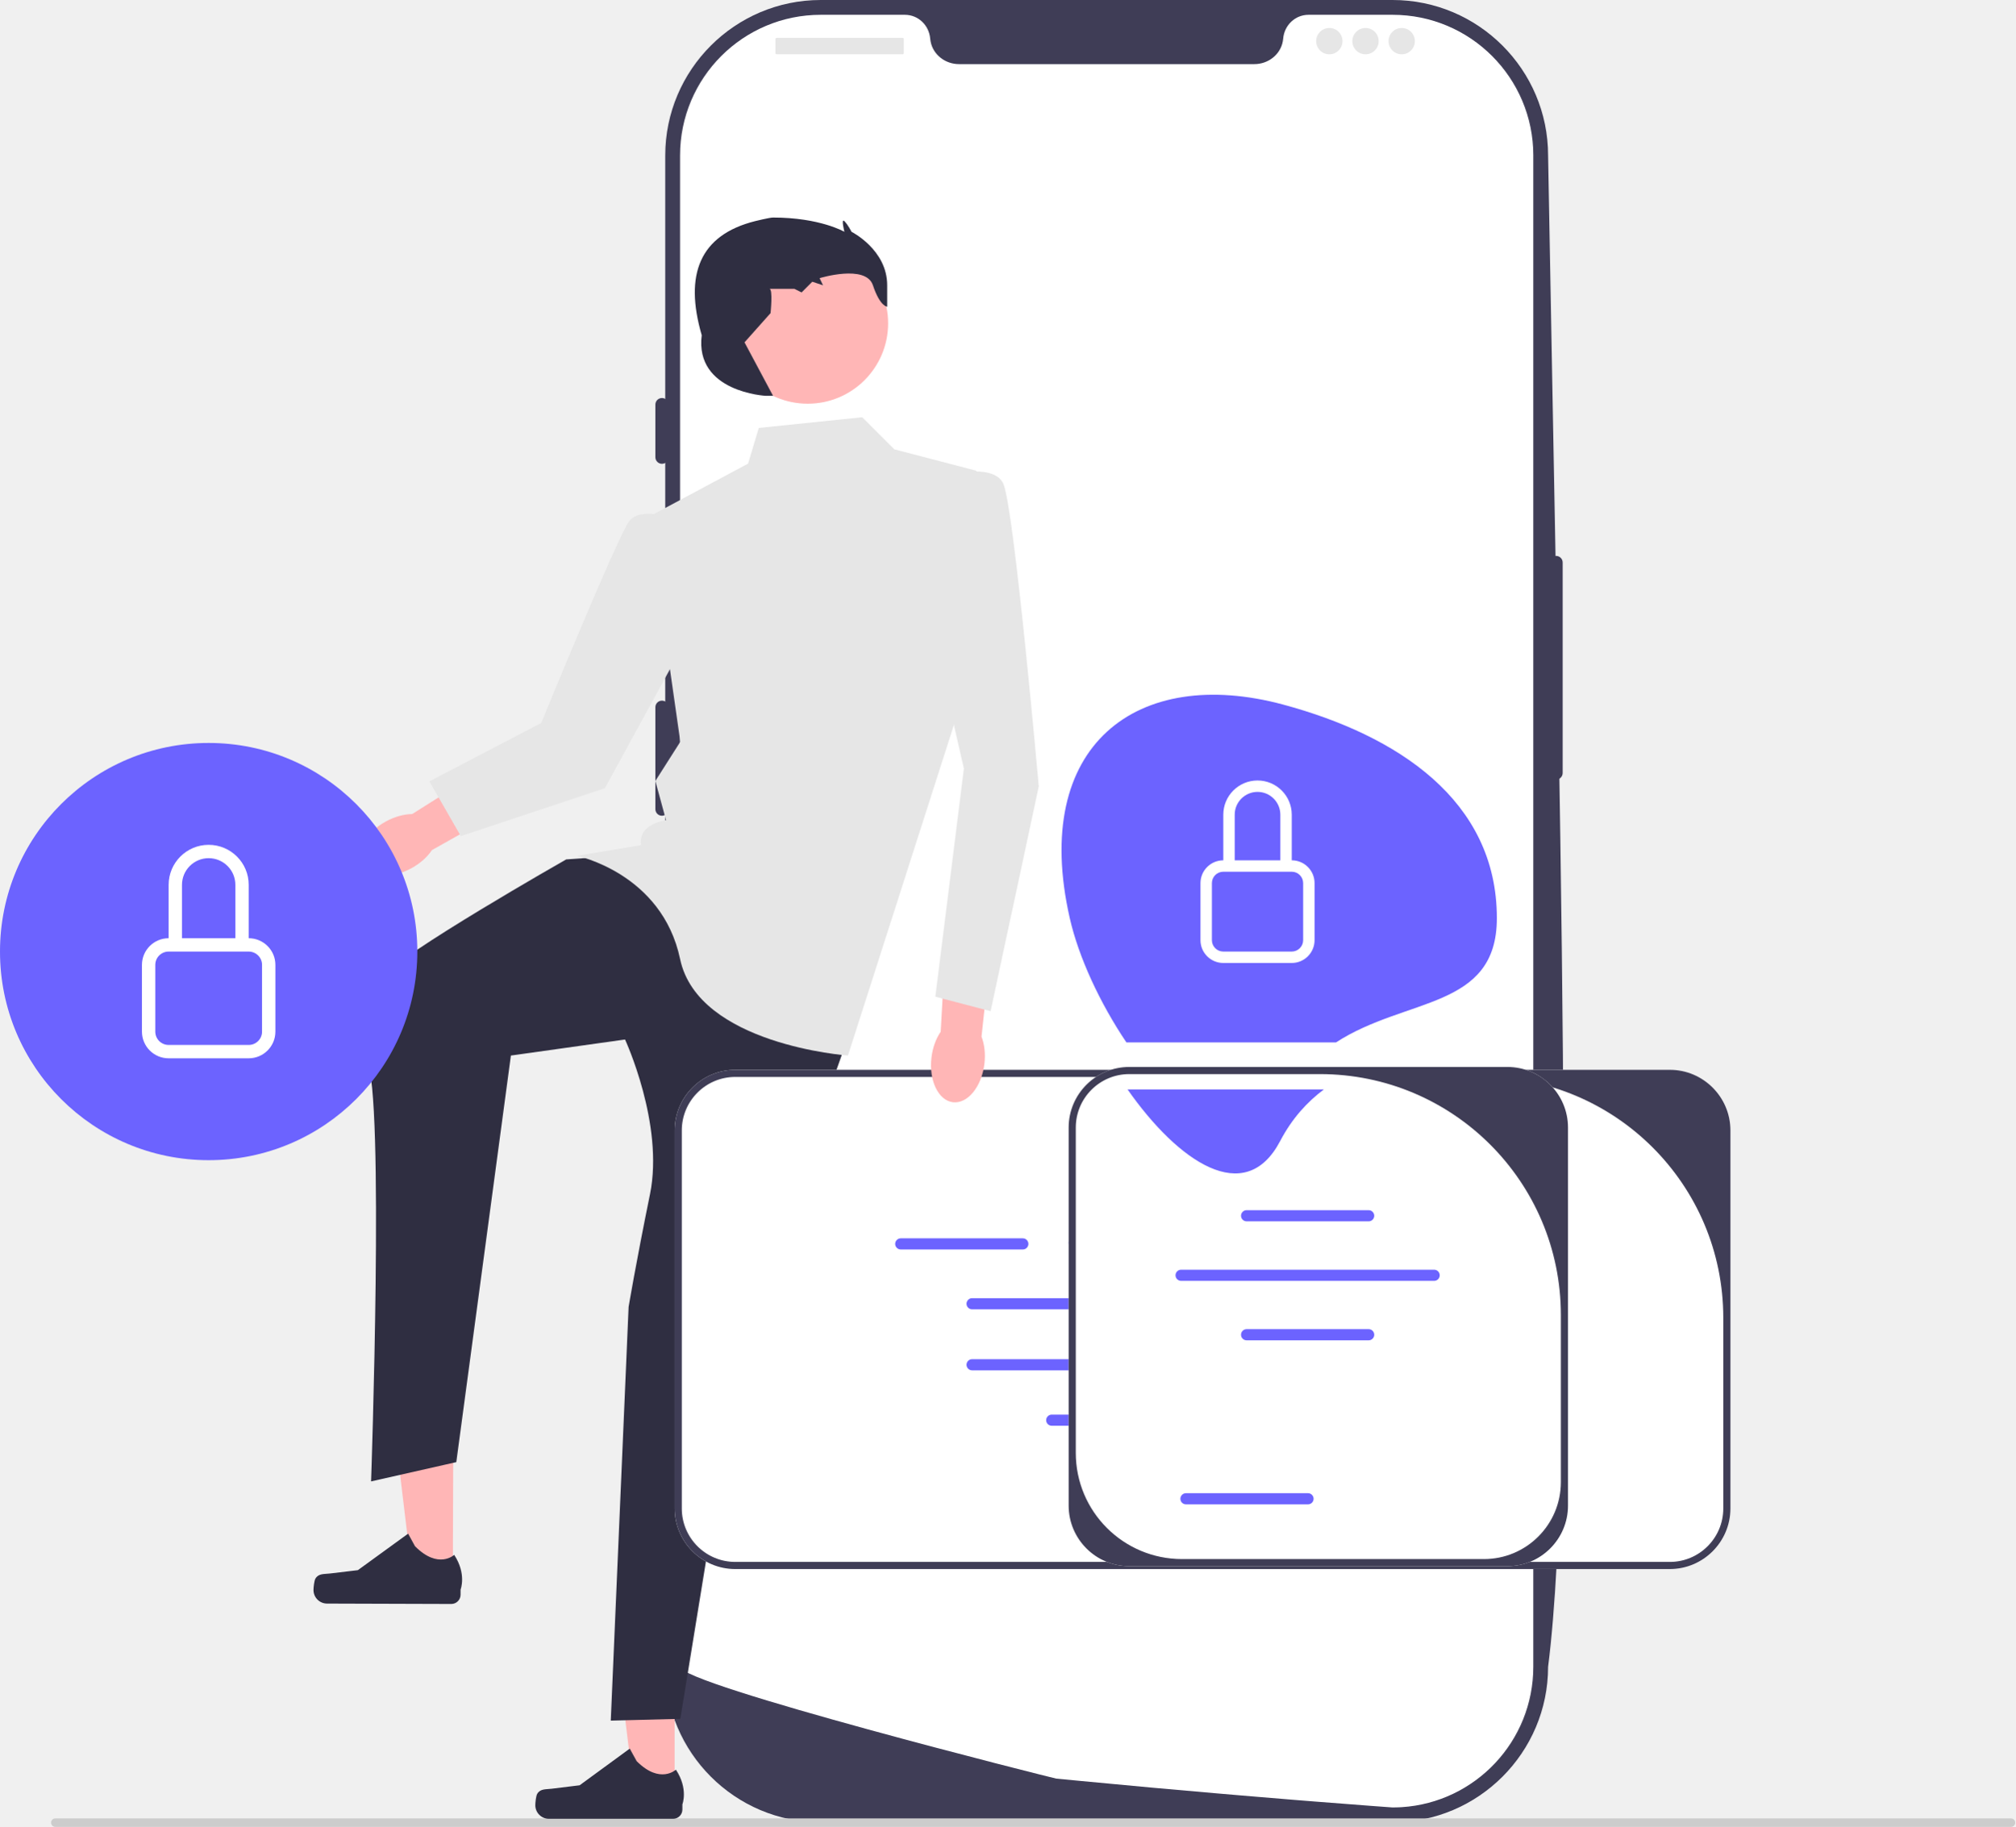
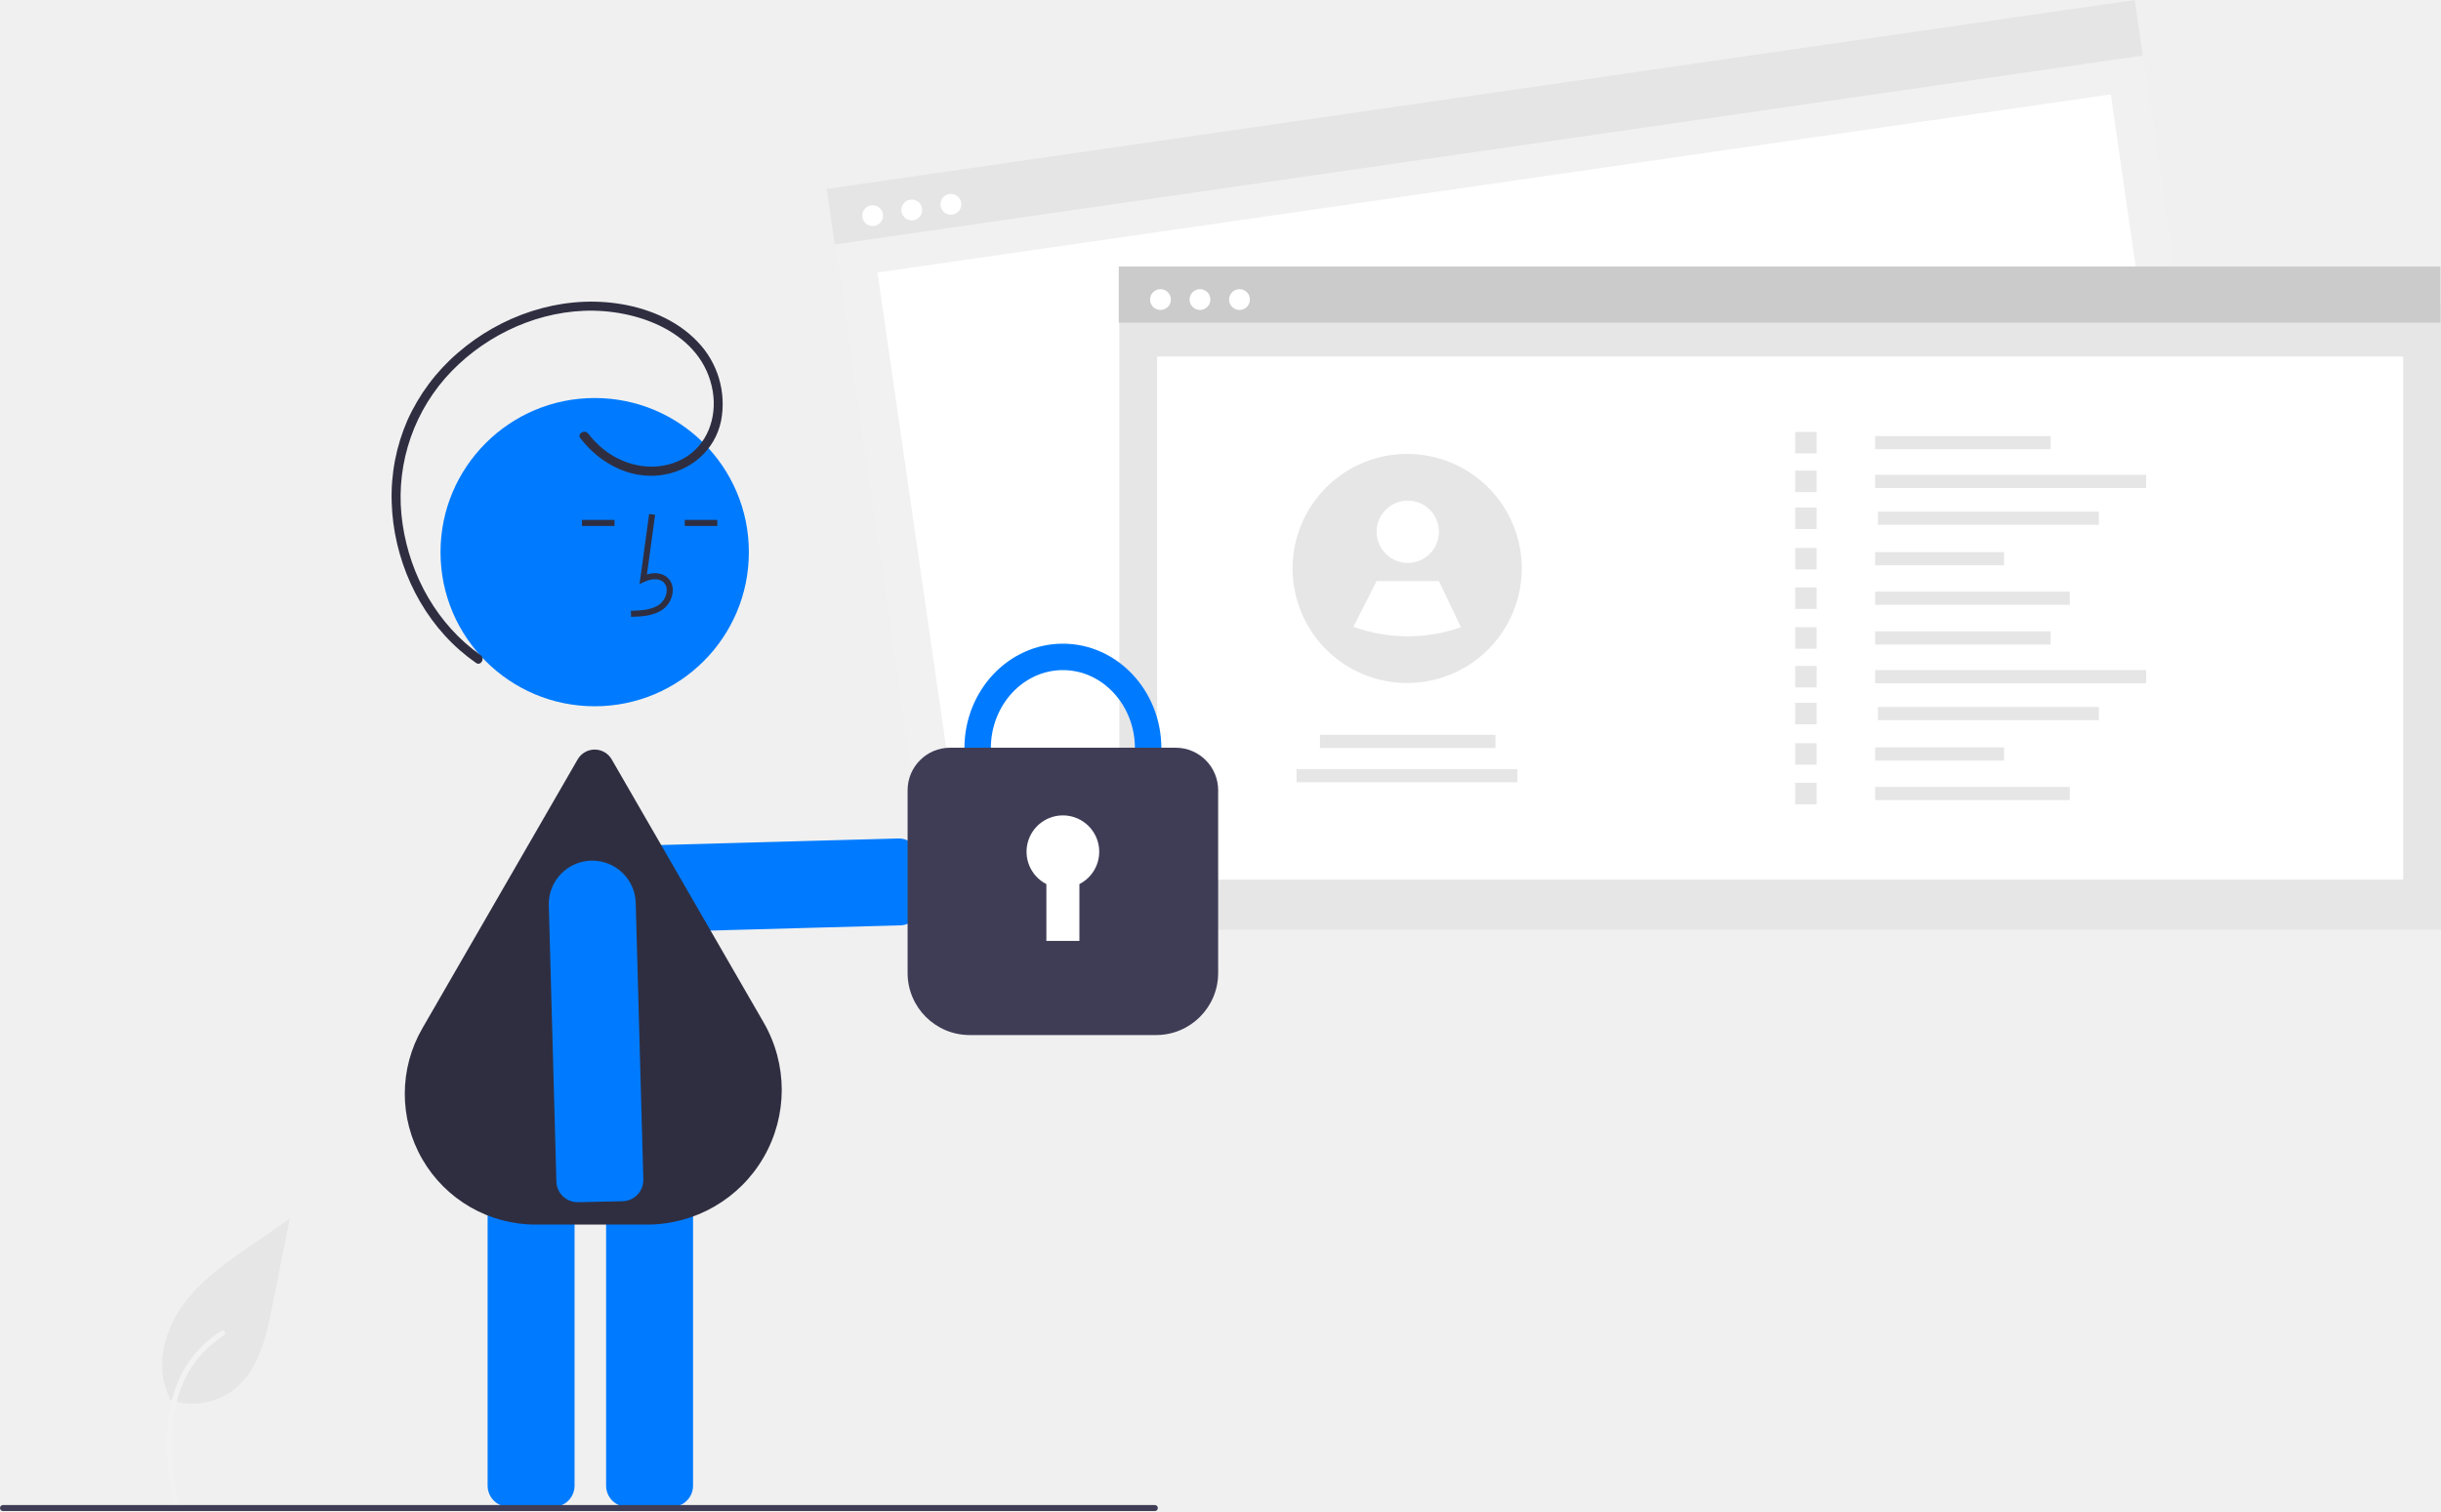
- <svg xmlns="http://www.w3.org/2000/svg" width="564.984" height="512.296" viewBox="0 0 564.984 512.296">
-   <g>
-     <path d="M390.427,511.006H230.114c-24.045,0-43.607-19.562-43.607-43.607V43.607c0-24.045,19.562-43.607,43.607-43.607h160.312c24.044,0,43.606,19.562,43.606,43.607,2.984,170.182,8.073,360.758,0,423.792,0,24.045-19.562,43.607-43.606,43.607l-0,0Z" fill="#3f3d56" />
-     <path d="M436.269,155.885c-1.017,0-1.845,.827-1.845,1.845v59.033c0,1.017,.827,1.845,1.845,1.845s1.845-.827,1.845-1.845v-59.033c0-1.017-.827-1.845-1.845-1.845Z" fill="#3f3d56" />
-     <path d="M429.883,43.607V467.391c0,20.929-16.289,38.049-36.886,39.377h-.009c-.304,.018-.609,.037-.922,.046-.544,.028-1.088,.037-1.642,.037,0,0-2.029-.148-5.737-.424-3.745-.277-9.196-.692-15.994-1.236-2.038-.157-4.188-.332-6.457-.517-4.52-.369-9.482-.775-14.804-1.236-2.121-.175-4.317-.369-6.558-.563-11.456-.987-24.287-2.14-37.818-3.45-2.288-.212-4.594-.434-6.918-.664-.609-.065-105.477-26.427-105.477-31.371V43.607c0-21.796,17.664-39.46,39.46-39.46h23.558c3.763,0,6.789,2.933,7.112,6.687,.028,.249,.055,.498,.101,.747,.683,3.773,4.142,6.401,7.979,6.401h82.805c3.837,0,7.296-2.629,7.979-6.401,.046-.249,.074-.498,.102-.747,.323-3.754,3.348-6.687,7.112-6.687h23.558c21.796,0,39.46,17.664,39.46,39.46h-0Z" fill="#fff" />
-     <path d="M185.585,111.61c-1.017,0-1.845,.827-1.845,1.845v14.758c0,1.017,.827,1.845,1.845,1.845s1.845-.827,1.845-1.845v-14.758c0-1.017-.827-1.845-1.845-1.845Z" fill="#3f3d56" />
-     <path d="M185.585,155.885c-1.017,0-1.845,.827-1.845,1.845v28.594c0,1.017,.827,1.845,1.845,1.845s1.845-.827,1.845-1.845v-28.594c0-1.017-.827-1.845-1.845-1.845v0Z" fill="#3f3d56" />
-     <path d="M185.585,196.47c-1.017,0-1.845,.827-1.845,1.845v28.594c0,1.017,.827,1.845,1.845,1.845s1.845-.827,1.845-1.845v-28.594c0-1.017-.827-1.845-1.845-1.845Z" fill="#3f3d56" />
-     <rect x="217.408" y="10.608" width="35.973" height="4.612" rx=".31" ry=".31" fill="#e6e6e6" />
-     <circle cx="372.694" cy="11.53" r="3.69" fill="#e6e6e6" />
-     <circle cx="382.84" cy="11.53" r="3.69" fill="#e6e6e6" />
-     <circle cx="392.987" cy="11.53" r="3.69" fill="#e6e6e6" />
-   </g>
-   <path d="M14.314,511.106c0,.66,.53,1.19,1.19,1.19H563.794c.66,0,1.19-.53,1.19-1.19,0-.66-.53-1.19-1.19-1.19H15.504c-.66,0-1.19,.53-1.19,1.19Z" fill="#ccc" />
-   <g>
-     <polygon points="189.133 503.29 177.89 503.289 172.541 459.92 189.136 459.921 189.133 503.29" fill="#ffb6b6" />
-     <path d="M150.611,503.035h0c-.35,.59-.535,2.493-.535,3.178h0c0,2.108,1.709,3.816,3.816,3.816h34.821c1.438,0,2.603-1.166,2.603-2.603v-1.45s1.723-4.357-1.824-9.727c0,0-4.408,4.205-10.994-2.381l-1.942-3.518-14.059,10.282-7.793,.959c-1.705,.21-3.216-.033-4.093,1.444h-0v0Z" fill="#2f2e41" />
-   </g>
-   <g>
-     <polygon points="126.954 443.052 115.71 443.015 110.499 399.629 127.094 399.683 126.954 443.052" fill="#ffb6b6" />
-     <path d="M88.432,442.675h0c-.352,.589-.543,2.491-.545,3.177h0c-.007,2.108,1.696,3.822,3.804,3.828l34.82,.111c1.438,.005,2.607-1.157,2.612-2.595l.005-1.45s1.736-4.352-1.793-9.733c0,0-4.421,4.191-10.986-2.416l-1.931-3.525-14.092,10.237-7.796,.934c-1.706,.204-3.216-.043-4.098,1.431h-0Z" fill="#2f2e41" />
-   </g>
-   <path d="M172.734,240l-14,1s-47.396,26.947-51.396,32.947-9.5,14.5-4.5,23.5,1.195,117.973,1.195,117.973l23.893-5.405,15.308-114.015,32-4.5s11,23.732,7,43.366-6,31.634-6,31.634l-5,116,19.5-.5,17.5-107.5,30-85-39-46-26.5-3.5Z" fill="#2f2e41" />
-   <path d="M241.734,117l-29,3-3,10-28,15,9,63-7,11,3,11s-8,1-7,7l-18,3s23.874,4.874,28.937,28.937,47.063,27.063,47.063,27.063l33-103,3-61-23-6-9-9Z" fill="#e6e6e6" />
-   <circle cx="226.451" cy="90.661" r="22.544" fill="#ffb6b6" />
-   <path d="M214.734,111h0s-20-1-18-17c-4.95-17.038-.569-28.101,15-32,0,0,4-1,5-1,13.153,0,20,4,20,4,0,0-1-3.961,0-2.98s2,2.98,2,2.98c0,0,10,5,10,15s0,6,0,6c0,0-2,0-4-6s-14.949-2-14.949-2l.949,2-3-1-3,3-2-1s-8,0-7,0,.303,6.796,.303,6.796l-7.303,8.204,8,15h-2Z" fill="#2f2e41" />
-   <path d="M108.18,230.354c-5.693,3.107-8.706,8.563-6.728,12.186s8.196,4.041,13.889,.934c2.492-1.36,4.471-3.17,5.742-5.08l23.959-13.469-6.56-11.109-22.923,14.457c-2.294,.036-4.886,.721-7.379,2.081Z" fill="#ffb6b6" />
-   <path d="M188.978,145.467s-9.392-3.576-12.628,.729-24.613,56.535-24.613,56.535l-31.364,16.38,8.82,15.359,40.387-13.446,26.647-48.733-7.249-26.823Z" fill="#e6e6e6" />
-   <g>
-     <path d="M485.149,316.998v106c0,9.374-7.626,17-17,17H206.149c-9.374,0-17-7.626-17-17v-106c0-9.374,7.626-17,17-17H468.149c9.374,0,17,7.626,17,17Z" fill="#fff" />
-     <path d="M485.149,316.998v106c0,9.374-7.626,17-17,17H206.149c-9.374,0-17-7.626-17-17v-106c0-9.374,7.626-17,17-17H468.149c9.374,0,17,7.626,17,17Zm-17,121c8.284,0,15-6.716,15-15v-53.441c0-37.312-30.247-67.559-67.559-67.559H206.149c-8.284,0-15,6.716-15,15v106c0,8.284,6.716,15,15,15H468.149Z" fill="#3f3d56" />
-     <g>
-       <path d="M306.76,364.039h-34.221c-.863,0-1.565,.702-1.565,1.564s.702,1.565,1.565,1.565h34.221c.863,0,1.564-.702,1.564-1.565s-.702-1.564-1.564-1.564Z" fill="#6c63ff" />
-       <path d="M358.76,364.039h-34.221c-.863,0-1.565,.702-1.565,1.564s.702,1.565,1.565,1.565h34.221c.863,0,1.564-.702,1.564-1.565s-.702-1.564-1.564-1.564Z" fill="#6c63ff" />
-     </g>
-     <g>
-       <path d="M306.76,381.145h-34.221c-.863,0-1.565,.702-1.565,1.564s.702,1.565,1.565,1.565h34.221c.863,0,1.564-.702,1.564-1.565s-.702-1.564-1.564-1.564Z" fill="#6c63ff" />
-       <path d="M358.76,381.145h-34.221c-.863,0-1.565,.702-1.565,1.564s.702,1.565,1.565,1.565h34.221c.863,0,1.564-.702,1.564-1.565s-.702-1.564-1.564-1.564Z" fill="#6c63ff" />
-       <path d="M412.324,382.71c0-.863-.702-1.564-1.564-1.564h-34.221c-.863,0-1.565,.702-1.565,1.564s.702,1.565,1.565,1.565h34.221c.863,0,1.564-.702,1.564-1.565Z" fill="#6c63ff" />
-     </g>
-     <g>
-       <path d="M286.76,350.381c.863,0,1.564-.702,1.564-1.565s-.702-1.564-1.564-1.564h-34.221c-.863,0-1.565,.702-1.565,1.564s.702,1.565,1.565,1.565h34.221Z" fill="#6c63ff" />
-       <path d="M387.539,349.744h34.221c.863,0,1.564-.702,1.564-1.565s-.702-1.564-1.564-1.564h-34.221c-.863,0-1.565,.702-1.565,1.564s.702,1.565,1.565,1.565Z" fill="#6c63ff" />
-       <path d="M301.176,350.073h70.947c.863,0,1.564-.702,1.564-1.565s-.702-1.564-1.564-1.564h-70.947c-.863,0-1.565,.702-1.565,1.564s.702,1.565,1.565,1.565Z" fill="#6c63ff" />
-     </g>
-     <path d="M329.09,396.687h-34.221c-.863,0-1.565,.702-1.565,1.564s.702,1.565,1.565,1.565h34.221c.863,0,1.564-.702,1.564-1.565s-.702-1.564-1.564-1.564Z" fill="#6c63ff" />
-     <g>
-       <path d="M439.611,316.199v106c0,9.374-7.626,17-17,17h-106c-9.374,0-17-7.626-17-17v-106c0-9.374,7.626-17,17-17h106c9.374,0,17,7.626,17,17Z" fill="#fff" />
-       <path d="M439.611,316.199v106c0,9.374-7.626,17-17,17h-106c-9.374,0-17-7.626-17-17v-106c0-9.374,7.626-17,17-17h106c9.374,0,17,7.626,17,17Zm-23.576,121c11.916,0,21.576-9.66,21.576-21.576v-46.865c0-37.312-30.247-67.559-67.559-67.559h-53.441c-8.284,0-15,6.716-15,15v91.211c0,16.452,13.337,29.789,29.789,29.789h84.635v0h-0Z" fill="#3f3d56" />
-       <path d="M383.722,342.491h-34.221c-.863,0-1.565-.702-1.565-1.565s.702-1.564,1.565-1.564h34.221c.863,0,1.564,.702,1.564,1.564s-.702,1.565-1.564,1.565v0Z" fill="#6c63ff" />
-       <path d="M383.722,375.855h-34.221c-.863,0-1.565-.702-1.565-1.565s.702-1.564,1.565-1.564h34.221c.863,0,1.564,.702,1.564,1.564s-.702,1.565-1.564,1.565v0Z" fill="#6c63ff" />
-       <path d="M366.722,421.855h-34.221c-.863,0-1.565-.702-1.565-1.565s.702-1.564,1.565-1.564h34.221c.863,0,1.564,.702,1.564,1.564s-.702,1.565-1.564,1.565v0Z" fill="#6c63ff" />
-       <path d="M402.085,359.184h-70.947c-.863,0-1.565-.702-1.565-1.565s.702-1.564,1.565-1.564h70.947c.863,0,1.564,.702,1.564,1.564s-.702,1.565-1.564,1.565v0Z" fill="#6c63ff" />
-     </g>
-     <g>
-       <g>
-         <path d="M419.667,257.462c0-33.067-27.948-51.258-59.873-59.873-40.931-11.046-70.908,11.306-59.873,59.873,2.501,11.007,8.482,23.863,15.886,34.86h58.754c19.626-12.777,45.106-9.194,45.106-34.86Z" fill="#6c63ff" />
-         <path d="M358.914,319.972c3.342-6.371,7.579-10.968,12.248-14.467h-55.03c14.164,20.232,32.947,33.217,42.782,14.467Z" fill="#6c63ff" />
-       </g>
-       <path d="M352.564,222.062c3.533,0,6.397,2.864,6.397,6.397v12.794h-12.794v-12.794c0-3.533,2.864-6.397,6.397-6.397Zm9.595,19.19v-12.794c0-5.299-4.296-9.595-9.595-9.595s-9.595,4.296-9.595,9.595v12.794c-3.533,0-6.397,2.864-6.397,6.397v15.992c0,3.533,2.864,6.397,6.397,6.397h19.19c3.533,0,6.397-2.864,6.397-6.397v-15.992c0-3.533-2.864-6.397-6.397-6.397h0Zm-19.19,3.198h19.19c1.766,0,3.198,1.432,3.198,3.198v15.992c0,1.766-1.432,3.198-3.198,3.198h-19.19c-1.766,0-3.198-1.432-3.198-3.198v-15.992c0-1.766,1.432-3.198,3.198-3.198Z" fill="#fff" />
-     </g>
-   </g>
-   <path d="M261.15,296.543c-.771,6.44,1.926,12.059,6.024,12.549s8.046-4.332,8.817-10.772c.338-2.819,.011-5.481-.808-7.624l2.926-27.329-12.854-1.1-1.52,27.058c-1.301,1.889-2.247,4.398-2.585,7.217Z" fill="#ffb6b6" />
-   <path d="M264.234,133.5s14-4,17,2,10,85,10,85l-13.5,63.059-15.5-4.059,8-64-11-48,5-34Z" fill="#e6e6e6" />
-   <g>
-     <circle cx="58.5" cy="266.84" r="58.5" fill="#6c63ff" />
-     <path d="M58.5,240.651c4.133,0,7.483,3.35,7.483,7.483v14.965h-14.965v-14.965c0-4.133,3.35-7.483,7.483-7.483Zm11.224,22.448v-14.965c0-6.199-5.025-11.224-11.224-11.224s-11.224,5.025-11.224,11.224v14.965c-4.133,0-7.483,3.35-7.483,7.483v18.706c0,4.133,3.35,7.483,7.483,7.483h22.448c4.133,0,7.483-3.35,7.483-7.483v-18.706c0-4.133-3.35-7.483-7.483-7.483h0Zm-22.448,3.741h22.448c2.066,0,3.741,1.675,3.741,3.741v18.706c0,2.066-1.675,3.741-3.741,3.741h-22.448c-2.066,0-3.741-1.675-3.741-3.741v-18.706c0-2.066,1.675-3.741,3.741-3.741Z" fill="#fff" />
-   </g>
+ <svg xmlns="http://www.w3.org/2000/svg" data-name="Layer 1" width="807.453" height="499.984" viewBox="0 0 807.453 499.984">
+   <path id="ad903c08-5677-4dbe-a9c7-05a0eb46801f-770" data-name="Path 461" d="M252.308,663.166a22.728,22.728,0,0,0,21.947-3.866c7.687-6.452,10.1-17.081,12.058-26.924l5.8-29.112-12.143,8.362c-8.733,6.013-17.662,12.219-23.709,20.929s-8.686,20.6-3.828,30.024" transform="translate(-196.2736 -200.0079)" fill="#e6e6e6" />
+   <path id="a94887ac-0642-4b28-b311-c351a0f7f12b-771" data-name="Path 462" d="M253.347,698.412c-1.229-8.953-2.493-18.02-1.631-27.069.766-8.036,3.217-15.885,8.209-22.321a37.131,37.131,0,0,1,9.527-8.633c.953-.6,1.829.909.881,1.507a35.3,35.3,0,0,0-13.963,16.847c-3.04,7.732-3.528,16.161-3,24.374.317,4.967.988,9.9,1.665,14.83a.9.9,0,0,1-.61,1.074.878.878,0,0,1-1.074-.61Z" transform="translate(-196.2736 -200.0079)" fill="#f2f2f2" />
+   <path d="M496.874,505.526a6.941,6.941,0,0,1-2.851.671l-91.607,2.514a14.38,14.38,0,0,1-.625-28.752l91.607-2.514a7.007,7.007,0,0,1,7.151,6.846l.321,14.756a7.017,7.017,0,0,1-3.996,6.48Z" transform="translate(-196.2736 -200.0079)" fill="#007bff" />
+   <path d="M379.332,698.598H364.572a7.008,7.008,0,0,1-7-7V568.584a7.008,7.008,0,0,1,7-7H379.332a7.008,7.008,0,0,1,7,7V691.598A7.008,7.008,0,0,1,379.332,698.598Z" transform="translate(-196.2736 -200.0079)" fill="#007bff" />
+   <path d="M418.524,698.598H403.765a7.008,7.008,0,0,1-7-7V568.584a7.008,7.008,0,0,1,7-7h14.76a7.008,7.008,0,0,1,7,7V691.598A7.008,7.008,0,0,1,418.524,698.598Z" transform="translate(-196.2736 -200.0079)" fill="#007bff" />
+   <circle cx="196.716" cy="182.697" r="51" fill="#007bff" />
+   <path d="M410.301,605.205H373.611a43.277,43.277,0,0,1-37.56-65.057l51.309-88.87a6.5,6.5,0,0,1,11.258,0l50.276,87.081A44.564,44.564,0,0,1,410.301,605.205Z" transform="translate(-196.2736 -200.0079)" fill="#2f2e41" />
+   <path d="M405.027,404.114c3.306-.092,7.42-.207,10.59-2.522a8.133,8.133,0,0,0,3.2-6.073,5.471,5.471,0,0,0-1.86-4.493c-1.656-1.399-4.073-1.727-6.678-.961l2.699-19.726-1.981-.271-3.173,23.19,1.655-.759c1.918-.88,4.552-1.328,6.188.055a3.515,3.515,0,0,1,1.153,2.896,6.147,6.147,0,0,1-2.381,4.528c-2.467,1.802-5.746,2.034-9.466,2.138Z" transform="translate(-196.2736 -200.0079)" fill="#2f2e41" />
+   <rect x="226.503" y="172.032" width="10.772" height="2" fill="#2f2e41" />
+   <rect x="192.503" y="172.032" width="10.772" height="2" fill="#2f2e41" />
+   <path d="M380.994,593.798a6.941,6.941,0,0,1-.671-2.851l-2.514-91.607a14.38,14.38,0,0,1,28.752-.625l2.514,91.607a7.007,7.007,0,0,1-6.846,7.151l-14.756.321a7.017,7.017,0,0,1-6.48-3.996Z" transform="translate(-196.2736 -200.0079)" fill="#007bff" />
+   <path d="M388.257,345.005c6.196,8.103,16.033,13.539,26.429,12.252,9.9-1.226,18.068-8.126,20.117-18.006a29.67,29.67,0,0,0-7.797-26.191c-7.007-7.37-17.036-11.335-26.963-12.695-18.804-2.575-38.117,4.049-52.335,16.402a64.11,64.11,0,0,0-16.693,22.375,62.723,62.723,0,0,0-5.175,27.078c.546,18.375,8.595,36.715,22.483,48.901a63.377,63.377,0,0,0,5.408,4.236c1.584,1.111,3.085-1.489,1.514-2.59-14.222-9.977-23.294-26.211-25.783-43.268a59.924,59.924,0,0,1,14.053-48.34c11.484-13.058,28.323-21.545,45.763-22.306,17.549-.765,39.479,7.069,42.763,26.604,1.472,8.756-1.801,17.959-9.825,22.343-8.591,4.693-19.124,2.762-26.507-3.299a30.448,30.448,0,0,1-4.863-5.011c-1.157-1.513-3.764-.02-2.59,1.514Z" transform="translate(-196.2736 -200.0079)" fill="#2f2e41" />
+   <rect id="fc777aff-63b1-4720-84dc-e3a9c20790b9" data-name="ab2e16f2-9798-47da-b25d-769524f3c86f" x="484.209" y="242.032" width="437.195" height="207.457" transform="translate(-238.4879 -95.97299) rotate(-8.21995)" fill="#f1f1f1" />
+   <rect id="ecffa418-b240-4504-be04-512edea7ccda" data-name="bf81c03f-68cf-4889-8697-1102f95f97bb" x="496.797" y="259.816" width="412.192" height="173.087" transform="translate(-238.5727 -95.95442) rotate(-8.21995)" fill="#fff" />
+   <rect id="b49ce3f1-9d75-4481-986b-3b6beb000c79" data-name="f065dccc-d150-492a-a09f-a7f3f89523f0" x="468.808" y="231.166" width="437.195" height="18.573" transform="translate(-223.5899 -99.25677) rotate(-8.21995)" fill="#e5e5e5" />
+   <circle id="a4219562-805a-49cd-8b89-b1f92f7a9e75" data-name="bdbbf39c-df25-4682-8b85-5a6af4a1bd14" cx="288.675" cy="71.343" r="3.442" fill="#fff" />
+   <circle id="b0f6399c-6944-4f74-a888-473f61f9730c" data-name="abcd4292-0b1f-4102-9b5e-e8bbd87baabc" cx="301.607" cy="69.475" r="3.442" fill="#fff" />
+   <circle id="b03f93dc-2c99-4323-9b17-02f51b8830c0" data-name="a3fb731e-8b3d-41ca-96f2-91600dc0b434" cx="314.54" cy="67.607" r="3.442" fill="#fff" />
+   <rect id="a6067cfc-0392-4d68-afe4-e34d11a8f0ac" data-name="ab2e16f2-9798-47da-b25d-769524f3c86f" x="370.258" y="100.183" width="437.195" height="207.457" fill="#e6e6e6" />
+   <rect id="ecd65817-7467-4dbd-a435-c0f1d9841c98" data-name="bf81c03f-68cf-4889-8697-1102f95f97bb" x="382.76" y="117.973" width="412.192" height="173.087" fill="#fff" />
+   <rect id="eea6c39d-8a45-4eb1-bab9-6120f465de14" data-name="f065dccc-d150-492a-a09f-a7f3f89523f0" x="370.072" y="88.197" width="437.195" height="18.573" fill="#cbcbcb" />
+   <circle id="ab9e51f9-7431-4d30-8193-f9435a6bd5c3" data-name="bdbbf39c-df25-4682-8b85-5a6af4a1bd14" cx="383.874" cy="99.119" r="3.442" fill="#fff" />
+   <circle id="a54ed687-3b0d-413b-b405-af8897a5c032" data-name="abcd4292-0b1f-4102-9b5e-e8bbd87baabc" cx="396.94" cy="99.119" r="3.442" fill="#fff" />
+   <circle id="fd1d2195-7e97-488f-8f4b-7061a06deb9a" data-name="a3fb731e-8b3d-41ca-96f2-91600dc0b434" cx="410.008" cy="99.119" r="3.442" fill="#fff" />
+   <rect x="620.277" y="144.289" width="58.052" height="4.363" fill="#e6e6e6" />
+   <rect x="620.277" y="157.098" width="89.645" height="4.363" fill="#e6e6e6" />
+   <rect x="621.209" y="169.297" width="73.059" height="4.363" fill="#e6e6e6" />
+   <rect x="620.277" y="182.682" width="42.651" height="4.363" fill="#e6e6e6" />
+   <rect x="620.277" y="195.757" width="64.371" height="4.363" fill="#e6e6e6" />
+   <rect x="593.818" y="142.916" width="7.108" height="7.108" fill="#e6e6e6" />
+   <rect x="593.818" y="155.725" width="7.108" height="7.108" fill="#e6e6e6" />
+   <rect x="593.818" y="167.924" width="7.108" height="7.108" fill="#e6e6e6" />
+   <rect x="593.818" y="181.31" width="7.108" height="7.108" fill="#e6e6e6" />
+   <rect x="593.818" y="194.384" width="7.108" height="7.108" fill="#e6e6e6" />
+   <rect x="620.277" y="208.913" width="58.052" height="4.363" fill="#e6e6e6" />
+   <rect x="620.277" y="221.722" width="89.645" height="4.363" fill="#e6e6e6" />
+   <rect x="621.209" y="233.921" width="73.059" height="4.363" fill="#e6e6e6" />
+   <rect x="620.277" y="247.307" width="42.651" height="4.363" fill="#e6e6e6" />
+   <rect x="620.277" y="260.381" width="64.371" height="4.363" fill="#e6e6e6" />
+   <rect x="593.818" y="207.541" width="7.108" height="7.108" fill="#e6e6e6" />
+   <rect x="593.818" y="220.35" width="7.108" height="7.108" fill="#e6e6e6" />
+   <rect x="593.818" y="232.549" width="7.108" height="7.108" fill="#e6e6e6" />
+   <rect x="593.818" y="245.934" width="7.108" height="7.108" fill="#e6e6e6" />
+   <rect x="593.818" y="259.009" width="7.108" height="7.108" fill="#e6e6e6" />
+   <rect x="436.63" y="243.139" width="58.052" height="4.363" fill="#e6e6e6" />
+   <rect x="428.863" y="254.477" width="73.059" height="4.363" fill="#e6e6e6" />
+   <path d="M699.661,388.106a37.919,37.919,0,0,1-55.878,33.382l-.007-.007a37.907,37.907,0,1,1,55.886-33.375Z" transform="translate(-196.2736 -200.0079)" fill="#e6e6e6" />
+   <circle cx="465.676" cy="175.953" r="10.304" fill="#fff" />
+   <path d="M679.544,407.557a53.111,53.111,0,0,1-35.568-.138l-.007-.005,7.677-15.153h20.608Z" transform="translate(-196.2736 -200.0079)" fill="#fff" />
+   <path d="M547.864,482.193c-17.96,0-32.572-15.522-32.572-34.601,0-19.079,14.612-34.6,32.572-34.6s32.572,15.522,32.572,34.6C580.435,466.671,565.824,482.193,547.864,482.193Zm0-60.458c-13.14,0-23.829,11.6-23.829,25.858s10.69,25.858,23.829,25.858,23.829-11.6,23.829-25.858S561.003,421.735,547.864,421.735Z" transform="translate(-196.2736 -200.0079)" fill="#007bff" />
+   <path d="M578.708,542.492h-61.689a20.541,20.541,0,0,1-20.519-20.518V461.464a14.064,14.064,0,0,1,14.047-14.048h74.631a14.064,14.064,0,0,1,14.047,14.048v60.51A20.541,20.541,0,0,1,578.708,542.492Z" transform="translate(-196.2736 -200.0079)" fill="#3f3d56" />
+   <path d="M559.885,481.84a12.021,12.021,0,1,0-17.485,10.698v18.808h10.928v-18.808A12.011,12.011,0,0,0,559.885,481.84Z" transform="translate(-196.2736 -200.0079)" fill="#fff" />
+   <path d="M578.274,699.992h-381a1,1,0,0,1,0-2h381a1,1,0,0,1,0,2Z" transform="translate(-196.2736 -200.0079)" fill="#3f3d56" />
</svg>
